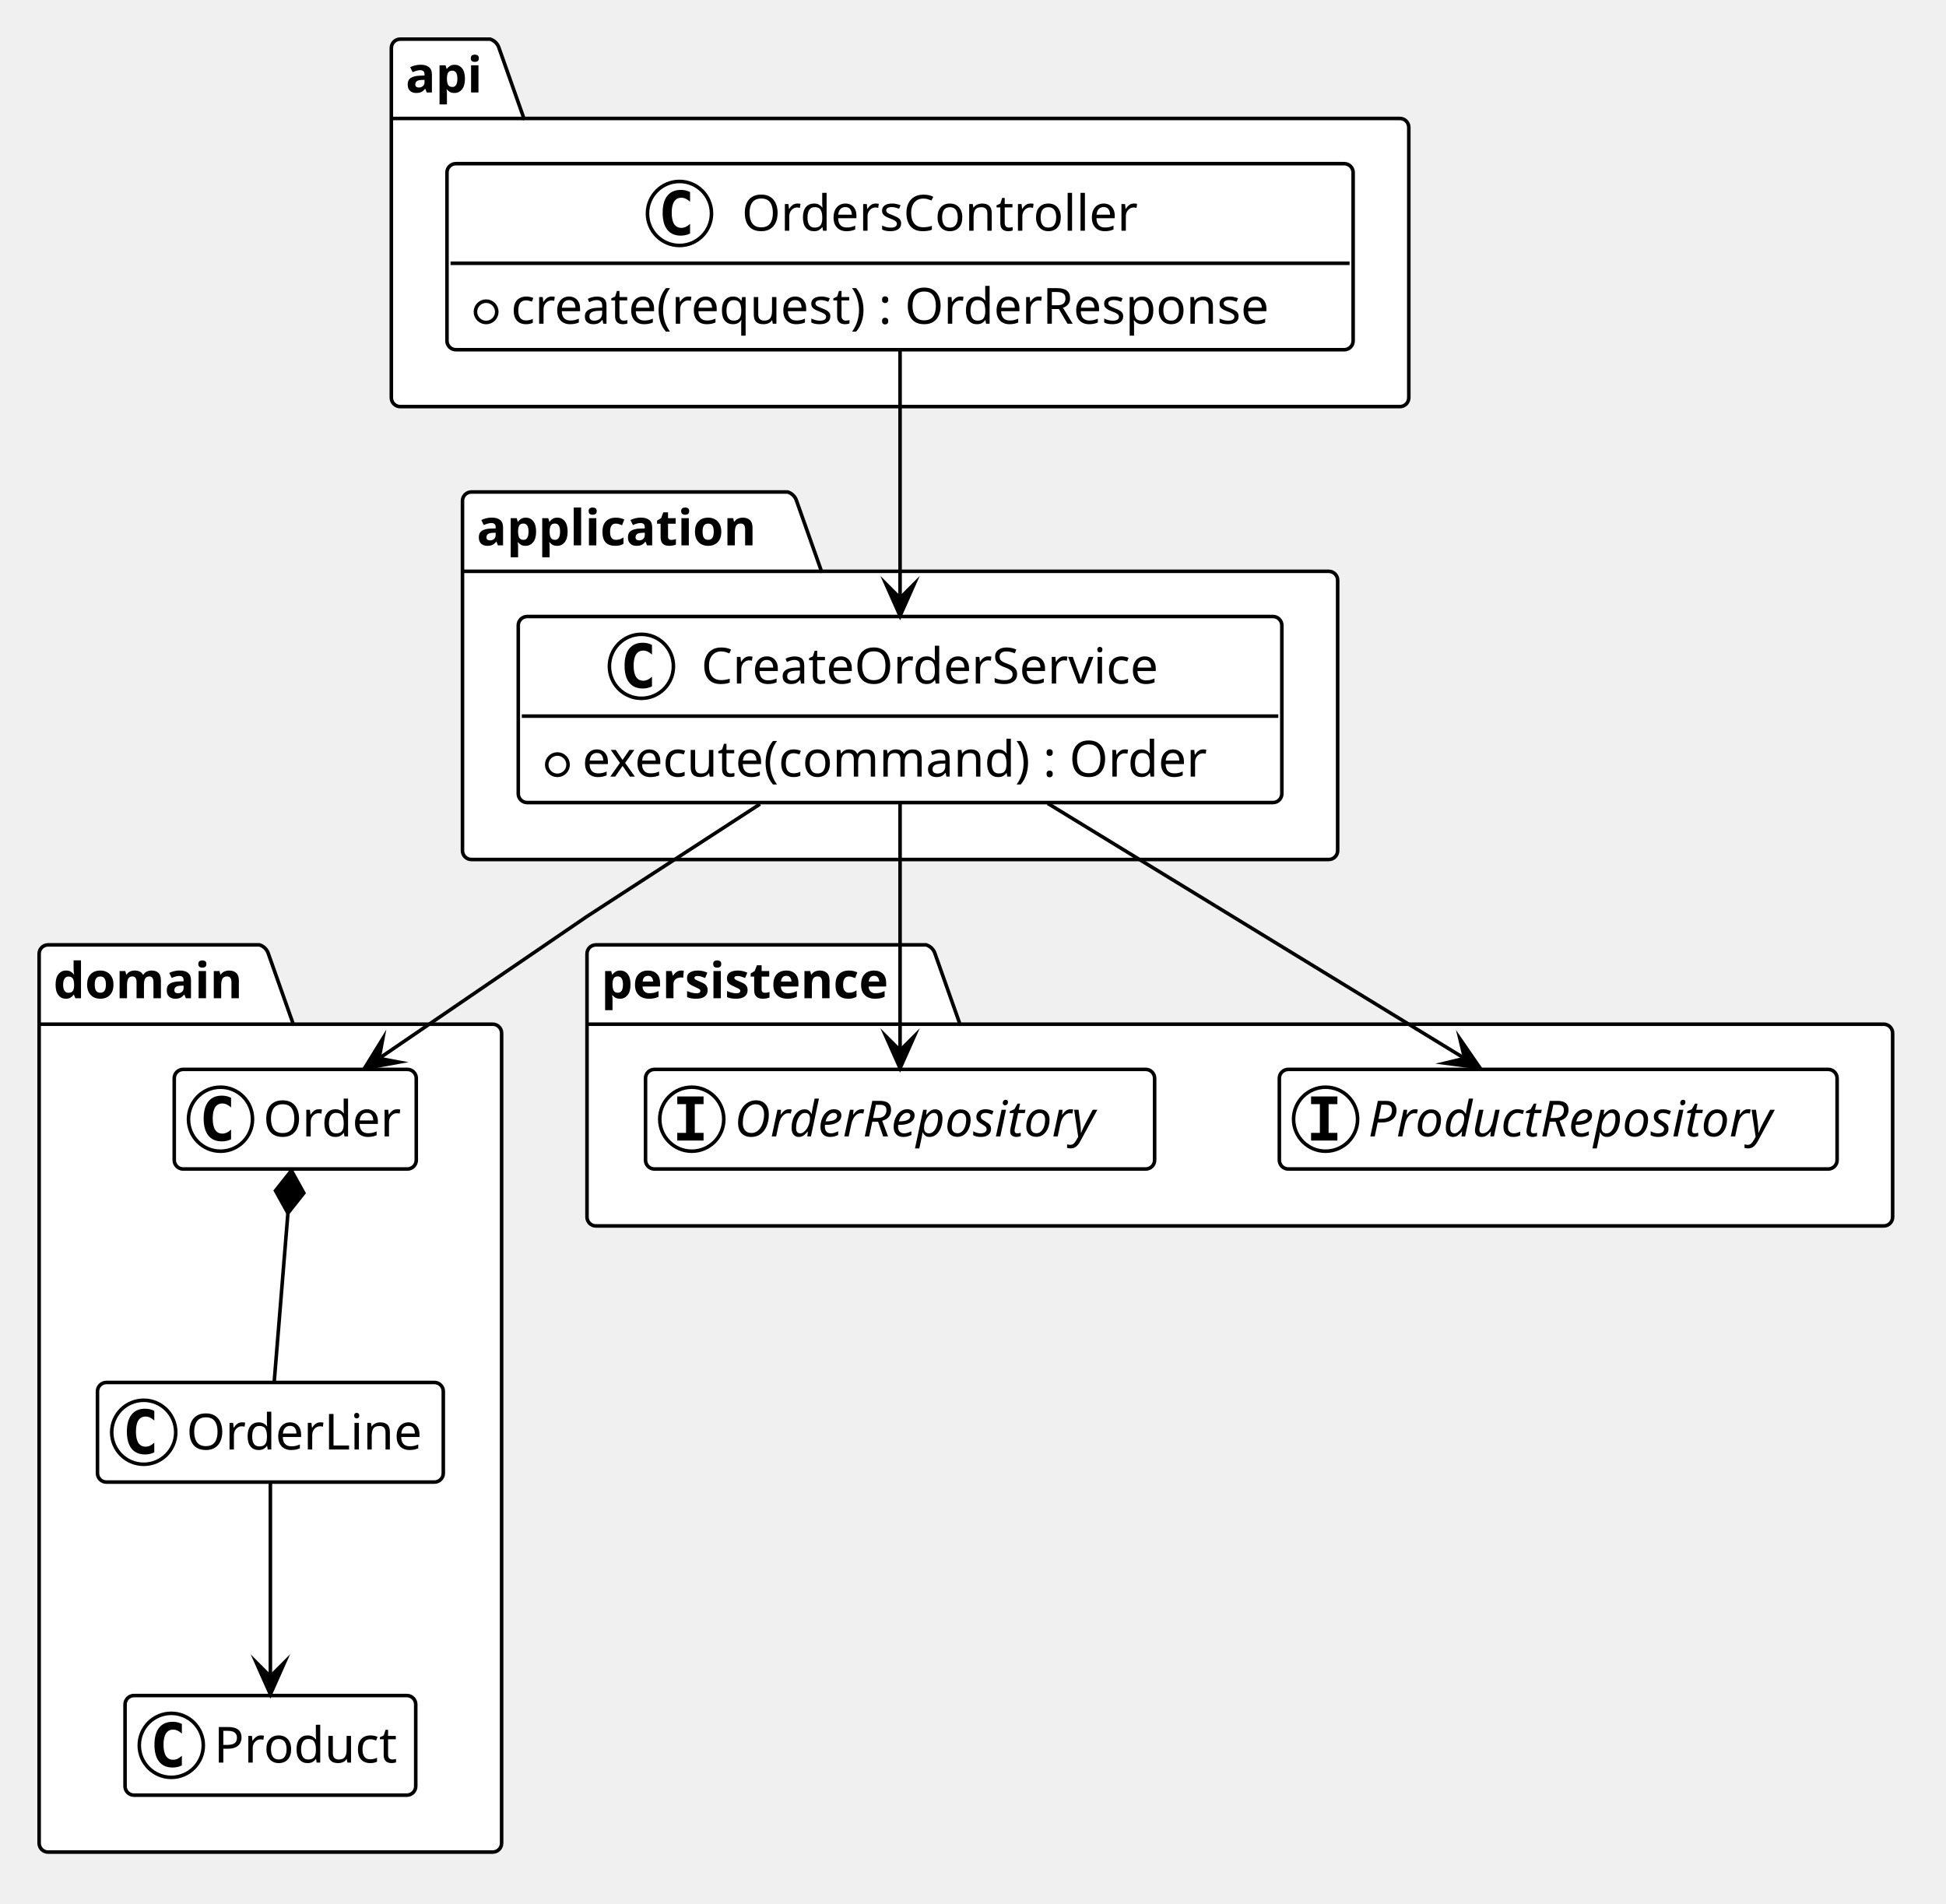
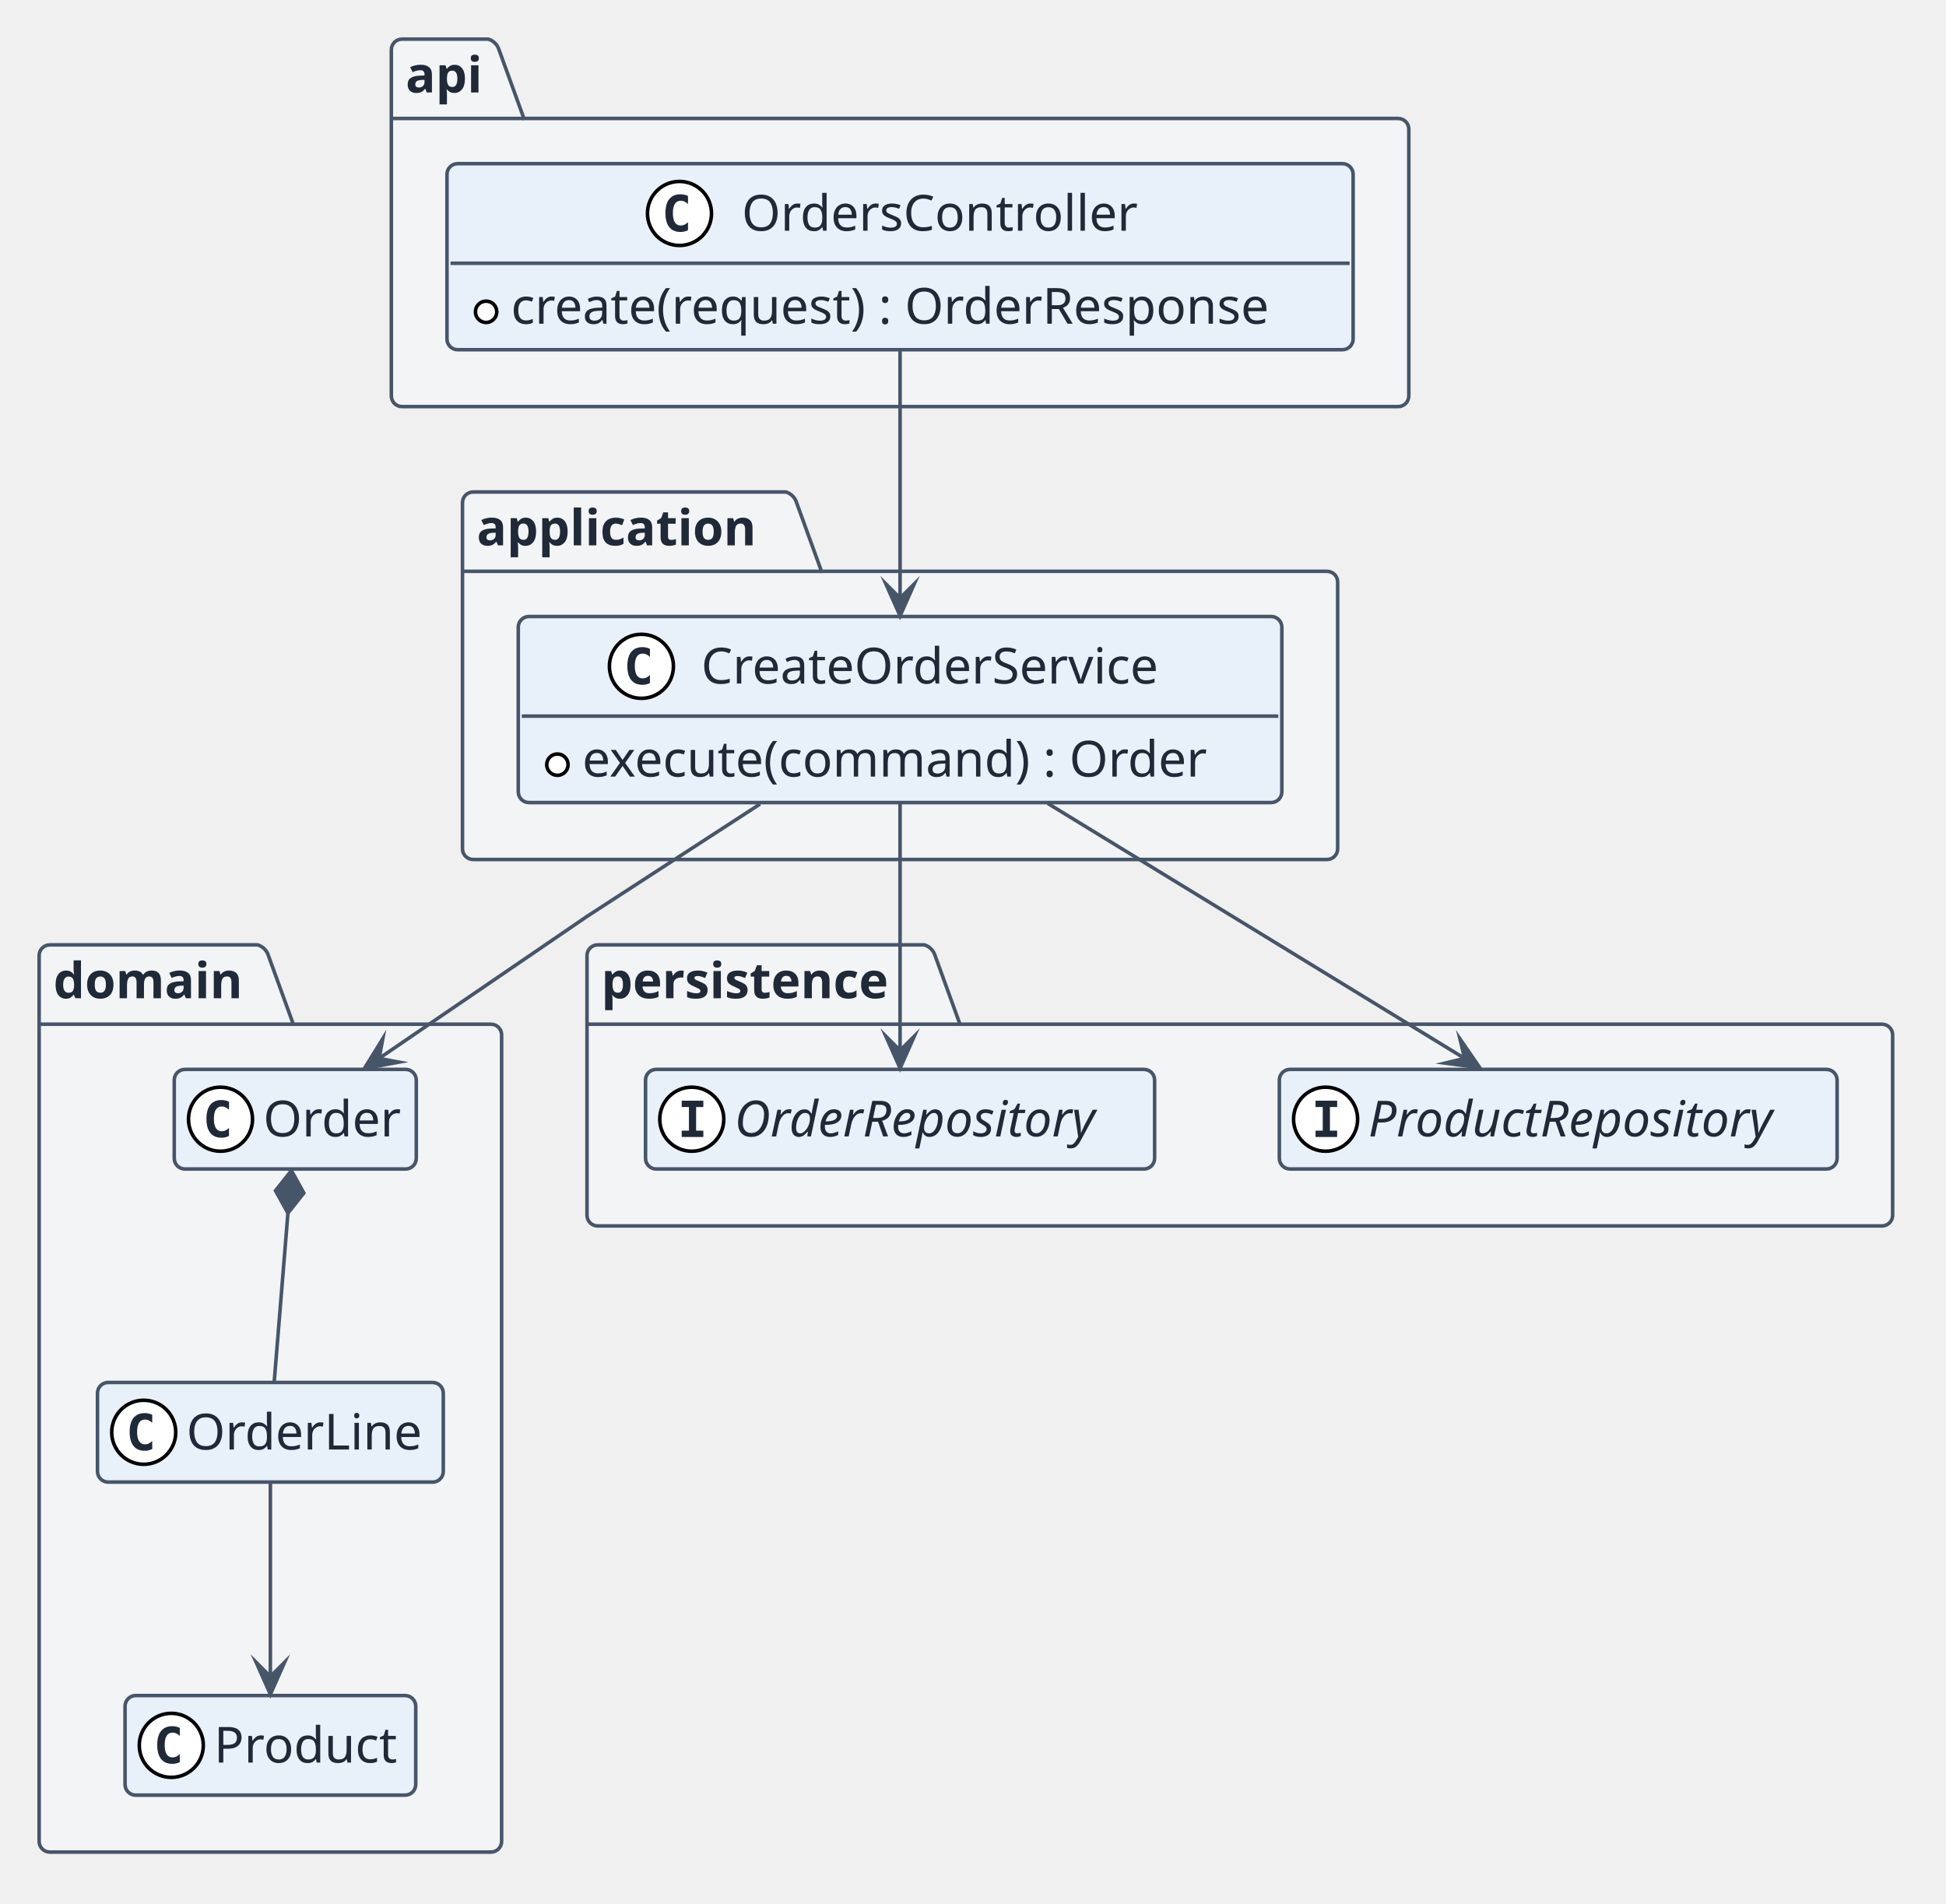
<svg xmlns="http://www.w3.org/2000/svg" version="1.1" data-diagram-type="CLASS" style="width:547px;height:535px;background:#FFFFFF;" width="547px" height="535px" viewBox="0 0 547 535" zoomAndPan="magnify" preserveAspectRatio="none" contentStyleType="text/css">
  <defs />
  <g font-family="sans-serif" lengthAdjust="spacing">
-     <g class="cluster" data-qualified-name="api" id="ent0001" data-source-line="6">
-       <path d="M112.5,11 L137.768,11 A3.75,3.75 0 0 1 140.268,13.5 L147.268,33.297 L393.5,33.297 A2.5,2.5 0 0 1 396,35.797 L396,111.79 A2.5,2.5 0 0 1 393.5,114.29 L112.5,114.29 A2.5,2.5 0 0 1 110,111.79 L110,13.5 A2.5,2.5 0 0 1 112.5,11" style="stroke:#000;stroke-width:1;" fill="#FFF" />
-       <line x1="110" y1="33.297" x2="147.268" y2="33.297" style="stroke:#000;stroke-width:1;" />
-       <text x="114" y="25.995" fill="#000" font-size="14" textLength="24.268" font-weight="700" font-family="Verdana">api</text>
+     <g class="cluster" data-qualified-name="api" id="ent0001" data-source-line="106">
+       <path d="M113,11 L137.268,11 A4.5,4.5 0 0 1 140.268,14 L147.268,33.297 L393,33.297 A3,3 0 0 1 396,36.297 L396,111.29 A3,3 0 0 1 393,114.29 L113,114.29 A3,3 0 0 1 110,111.29 L110,14 A3,3 0 0 1 113,11" style="stroke:#475569;stroke-width:1;" fill="#F3F4F6" />
+       <line x1="110" y1="33.297" x2="147.268" y2="33.297" style="stroke:#475569;stroke-width:1;" />
+       <text x="114" y="25.995" fill="#1F2937" font-size="14" textLength="24.268" font-weight="700" font-family="Verdana">api</text>
    </g>
-     <g class="cluster" data-qualified-name="application" id="ent0003" data-source-line="11">
-       <path d="M132.5,138.29 L221.41,138.29 A3.75,3.75 0 0 1 223.91,140.79 L230.91,160.587 L373.5,160.587 A2.5,2.5 0 0 1 376,163.087 L376,239.09 A2.5,2.5 0 0 1 373.5,241.59 L132.5,241.59 A2.5,2.5 0 0 1 130,239.09 L130,140.79 A2.5,2.5 0 0 1 132.5,138.29" style="stroke:#000;stroke-width:1;" fill="#FFF" />
-       <line x1="130" y1="160.587" x2="230.91" y2="160.587" style="stroke:#000;stroke-width:1;" />
-       <text x="134" y="153.285" fill="#000" font-size="14" textLength="87.91" font-weight="700" font-family="Verdana">application</text>
+     <g class="cluster" data-qualified-name="application" id="ent0003" data-source-line="111">
+       <path d="M133,138.29 L220.91,138.29 A4.5,4.5 0 0 1 223.91,141.29 L230.91,160.587 L373,160.587 A3,3 0 0 1 376,163.587 L376,238.59 A3,3 0 0 1 373,241.59 L133,241.59 A3,3 0 0 1 130,238.59 L130,141.29 A3,3 0 0 1 133,138.29" style="stroke:#475569;stroke-width:1;" fill="#F3F4F6" />
+       <line x1="130" y1="160.587" x2="230.91" y2="160.587" style="stroke:#475569;stroke-width:1;" />
+       <text x="134" y="153.285" fill="#1F2937" font-size="14" textLength="87.91" font-weight="700" font-family="Verdana">application</text>
    </g>
-     <g class="cluster" data-qualified-name="domain" id="ent0005" data-source-line="16">
-       <path d="M13.5,265.59 L72.94,265.59 A3.75,3.75 0 0 1 75.44,268.09 L82.44,287.887 L138.5,287.887 A2.5,2.5 0 0 1 141,290.387 L141,518.09 A2.5,2.5 0 0 1 138.5,520.59 L13.5,520.59 A2.5,2.5 0 0 1 11,518.09 L11,268.09 A2.5,2.5 0 0 1 13.5,265.59" style="stroke:#000;stroke-width:1;" fill="#FFF" />
-       <line x1="11" y1="287.887" x2="82.44" y2="287.887" style="stroke:#000;stroke-width:1;" />
-       <text x="15" y="280.585" fill="#000" font-size="14" textLength="58.44" font-weight="700" font-family="Verdana">domain</text>
+     <g class="cluster" data-qualified-name="domain" id="ent0005" data-source-line="116">
+       <path d="M14,265.59 L72.44,265.59 A4.5,4.5 0 0 1 75.44,268.59 L82.44,287.887 L138,287.887 A3,3 0 0 1 141,290.887 L141,517.59 A3,3 0 0 1 138,520.59 L14,520.59 A3,3 0 0 1 11,517.59 L11,268.59 A3,3 0 0 1 14,265.59" style="stroke:#475569;stroke-width:1;" fill="#F3F4F6" />
+       <line x1="11" y1="287.887" x2="82.44" y2="287.887" style="stroke:#475569;stroke-width:1;" />
+       <text x="15" y="280.585" fill="#1F2937" font-size="14" textLength="58.44" font-weight="700" font-family="Verdana">domain</text>
    </g>
-     <g class="cluster" data-qualified-name="persistence" id="ent0009" data-source-line="21">
-       <path d="M167.5,265.59 L260.334,265.59 A3.75,3.75 0 0 1 262.834,268.09 L269.834,287.887 L529.5,287.887 A2.5,2.5 0 0 1 532,290.387 L532,342.09 A2.5,2.5 0 0 1 529.5,344.59 L167.5,344.59 A2.5,2.5 0 0 1 165,342.09 L165,268.09 A2.5,2.5 0 0 1 167.5,265.59" style="stroke:#000;stroke-width:1;" fill="#FFF" />
-       <line x1="165" y1="287.887" x2="269.834" y2="287.887" style="stroke:#000;stroke-width:1;" />
-       <text x="169" y="280.585" fill="#000" font-size="14" textLength="91.834" font-weight="700" font-family="Verdana">persistence</text>
+     <g class="cluster" data-qualified-name="persistence" id="ent0009" data-source-line="121">
+       <path d="M168,265.59 L259.834,265.59 A4.5,4.5 0 0 1 262.834,268.59 L269.834,287.887 L529,287.887 A3,3 0 0 1 532,290.887 L532,341.59 A3,3 0 0 1 529,344.59 L168,344.59 A3,3 0 0 1 165,341.59 L165,268.59 A3,3 0 0 1 168,265.59" style="stroke:#475569;stroke-width:1;" fill="#F3F4F6" />
+       <line x1="165" y1="287.887" x2="269.834" y2="287.887" style="stroke:#475569;stroke-width:1;" />
+       <text x="169" y="280.585" fill="#1F2937" font-size="14" textLength="91.834" font-weight="700" font-family="Verdana">persistence</text>
    </g>
-     <g class="entity" data-qualified-name="api.OrdersController" id="ent0002" data-source-line="7">
-       <rect x="125.64" y="46" width="254.713" height="52.297" fill="#FFF" style="stroke:#000;stroke-width:1;" rx="2.5" ry="2.5" />
+     <g class="entity" data-qualified-name="api.OrdersController" id="ent0002" data-source-line="107">
+       <rect x="125.64" y="46" width="254.713" height="52.297" fill="#E8F0FA" style="stroke:#475569;stroke-width:1;" rx="3" ry="3" />
      <ellipse cx="190.997" cy="60" rx="9" ry="9" fill="#FFF" style="stroke:#000;stroke-width:1;" />
-       <path d="M193.966,65.641 Q193.388,65.938 192.747,66.078 Q192.107,66.234 191.404,66.234 Q188.904,66.234 187.576,64.594 Q186.263,62.938 186.263,59.813 Q186.263,56.688 187.576,55.031 Q188.904,53.375 191.404,53.375 Q192.107,53.375 192.747,53.531 Q193.404,53.688 193.966,53.984 L193.966,56.703 Q193.341,56.125 192.747,55.859 Q192.154,55.578 191.529,55.578 Q190.185,55.578 189.497,56.656 Q188.81,57.719 188.81,59.813 Q188.81,61.906 189.497,62.984 Q190.185,64.047 191.529,64.047 Q192.154,64.047 192.747,63.781 Q193.341,63.5 193.966,62.922 L193.966,65.641 Z " fill="#000" />
-       <text x="208.497" y="64.847" fill="#000" font-size="14" textLength="116.498" font-family="Verdana">OrdersController</text>
-       <line x1="126.64" y1="74" x2="379.353" y2="74" style="stroke:#000;stroke-width:1;" />
+       <path d="M193.388,64.703 Q192.904,64.953 192.372,65.078 Q191.857,65.203 191.279,65.203 Q189.216,65.203 188.122,63.844 Q187.044,62.484 187.044,59.906 Q187.044,57.328 188.122,55.969 Q189.216,54.609 191.279,54.609 Q191.857,54.609 192.388,54.734 Q192.919,54.859 193.388,55.094 L193.388,57.344 Q192.872,56.859 192.372,56.641 Q191.888,56.422 191.372,56.422 Q190.263,56.422 189.701,57.297 Q189.138,58.172 189.138,59.906 Q189.138,61.625 189.701,62.516 Q190.263,63.391 191.372,63.391 Q191.888,63.391 192.372,63.172 Q192.872,62.938 193.388,62.469 L193.388,64.703 Z " fill="#1F2937" />
+       <text x="208.497" y="64.847" fill="#1F2937" font-size="14" textLength="116.498" font-family="Verdana">OrdersController</text>
+       <line x1="126.64" y1="74" x2="379.353" y2="74" style="stroke:#475569;stroke-width:1;" />
      <g data-visibility-modifier="PUBLIC_METHOD">
        <ellipse cx="136.64" cy="87.648" rx="3" ry="3" fill="#FFF" style="stroke:#000;stroke-width:1;" />
      </g>
-       <text x="143.64" y="90.995" fill="#000" font-size="14" textLength="230.713" font-family="Verdana">create(request) : OrderResponse</text>
+       <text x="143.64" y="90.995" fill="#1F2937" font-size="14" textLength="230.713" font-family="Verdana">create(request) : OrderResponse</text>
    </g>
-     <g class="entity" data-qualified-name="application.CreateOrderService" id="ent0004" data-source-line="12">
-       <rect x="145.68" y="173.29" width="214.634" height="52.297" fill="#FFF" style="stroke:#000;stroke-width:1;" rx="2.5" ry="2.5" />
+     <g class="entity" data-qualified-name="application.CreateOrderService" id="ent0004" data-source-line="112">
+       <rect x="145.68" y="173.29" width="214.634" height="52.297" fill="#E8F0FA" style="stroke:#475569;stroke-width:1;" rx="3" ry="3" />
      <ellipse cx="180.296" cy="187.29" rx="9" ry="9" fill="#FFF" style="stroke:#000;stroke-width:1;" />
-       <path d="M183.265,192.931 Q182.686,193.228 182.046,193.368 Q181.405,193.524 180.702,193.524 Q178.202,193.524 176.874,191.884 Q175.561,190.228 175.561,187.103 Q175.561,183.978 176.874,182.321 Q178.202,180.665 180.702,180.665 Q181.405,180.665 182.046,180.821 Q182.702,180.978 183.265,181.274 L183.265,183.993 Q182.64,183.415 182.046,183.149 Q181.452,182.868 180.827,182.868 Q179.483,182.868 178.796,183.946 Q178.108,185.009 178.108,187.103 Q178.108,189.196 178.796,190.274 Q179.483,191.337 180.827,191.337 Q181.452,191.337 182.046,191.071 Q182.64,190.79 183.265,190.212 L183.265,192.931 Z " fill="#000" />
-       <text x="197.099" y="192.137" fill="#000" font-size="14" textLength="138.599" font-family="Verdana">CreateOrderService</text>
-       <line x1="146.68" y1="201.29" x2="359.314" y2="201.29" style="stroke:#000;stroke-width:1;" />
+       <path d="M182.686,191.993 Q182.202,192.243 181.671,192.368 Q181.155,192.493 180.577,192.493 Q178.515,192.493 177.421,191.134 Q176.343,189.774 176.343,187.196 Q176.343,184.618 177.421,183.259 Q178.515,181.899 180.577,181.899 Q181.155,181.899 181.686,182.024 Q182.218,182.149 182.686,182.384 L182.686,184.634 Q182.171,184.149 181.671,183.931 Q181.186,183.712 180.671,183.712 Q179.561,183.712 178.999,184.587 Q178.436,185.462 178.436,187.196 Q178.436,188.915 178.999,189.806 Q179.561,190.681 180.671,190.681 Q181.186,190.681 181.671,190.462 Q182.171,190.228 182.686,189.759 L182.686,191.993 Z " fill="#1F2937" />
+       <text x="197.099" y="192.137" fill="#1F2937" font-size="14" textLength="138.599" font-family="Verdana">CreateOrderService</text>
+       <line x1="146.68" y1="201.29" x2="359.314" y2="201.29" style="stroke:#475569;stroke-width:1;" />
      <g data-visibility-modifier="PUBLIC_METHOD">
        <ellipse cx="156.68" cy="214.938" rx="3" ry="3" fill="#FFF" style="stroke:#000;stroke-width:1;" />
      </g>
-       <text x="163.68" y="218.285" fill="#000" font-size="14" textLength="190.634" font-family="Verdana">execute(command) : Order</text>
+       <text x="163.68" y="218.285" fill="#1F2937" font-size="14" textLength="190.634" font-family="Verdana">execute(command) : Order</text>
    </g>
-     <g class="entity" data-qualified-name="domain.Order" id="ent0006" data-source-line="17">
-       <rect x="48.98" y="300.59" width="68.031" height="28" fill="#FFF" style="stroke:#000;stroke-width:1;" rx="2.5" ry="2.5" />
+     <g class="entity" data-qualified-name="domain.Order" id="ent0006" data-source-line="117">
+       <rect x="48.98" y="300.59" width="68.031" height="28" fill="#E8F0FA" style="stroke:#475569;stroke-width:1;" rx="3" ry="3" />
      <ellipse cx="61.98" cy="314.59" rx="9" ry="9" fill="#FFF" style="stroke:#000;stroke-width:1;" />
-       <path d="M64.949,320.231 Q64.371,320.528 63.73,320.668 Q63.089,320.824 62.386,320.824 Q59.886,320.824 58.558,319.184 Q57.246,317.528 57.246,314.403 Q57.246,311.278 58.558,309.621 Q59.886,307.965 62.386,307.965 Q63.089,307.965 63.73,308.121 Q64.386,308.278 64.949,308.574 L64.949,311.293 Q64.324,310.715 63.73,310.449 Q63.136,310.168 62.511,310.168 Q61.168,310.168 60.48,311.246 Q59.793,312.309 59.793,314.403 Q59.793,316.496 60.48,317.574 Q61.168,318.637 62.511,318.637 Q63.136,318.637 63.73,318.371 Q64.324,318.09 64.949,317.512 L64.949,320.231 Z " fill="#000" />
-       <text x="73.98" y="319.437" fill="#000" font-size="14" textLength="40.031" font-family="Verdana">Order</text>
+       <path d="M64.371,319.293 Q63.886,319.543 63.355,319.668 Q62.839,319.793 62.261,319.793 Q60.199,319.793 59.105,318.434 Q58.027,317.074 58.027,314.496 Q58.027,311.918 59.105,310.559 Q60.199,309.199 62.261,309.199 Q62.839,309.199 63.371,309.324 Q63.902,309.449 64.371,309.684 L64.371,311.934 Q63.855,311.449 63.355,311.231 Q62.871,311.012 62.355,311.012 Q61.246,311.012 60.683,311.887 Q60.121,312.762 60.121,314.496 Q60.121,316.215 60.683,317.106 Q61.246,317.981 62.355,317.981 Q62.871,317.981 63.355,317.762 Q63.855,317.528 64.371,317.059 L64.371,319.293 Z " fill="#1F2937" />
+       <text x="73.98" y="319.437" fill="#1F2937" font-size="14" textLength="40.031" font-family="Verdana">Order</text>
    </g>
-     <g class="entity" data-qualified-name="domain.OrderLine" id="ent0007" data-source-line="18">
-       <rect x="27.4" y="388.59" width="97.207" height="28" fill="#FFF" style="stroke:#000;stroke-width:1;" rx="2.5" ry="2.5" />
+     <g class="entity" data-qualified-name="domain.OrderLine" id="ent0007" data-source-line="118">
+       <rect x="27.4" y="388.59" width="97.207" height="28" fill="#E8F0FA" style="stroke:#475569;stroke-width:1;" rx="3" ry="3" />
      <ellipse cx="40.4" cy="402.59" rx="9" ry="9" fill="#FFF" style="stroke:#000;stroke-width:1;" />
-       <path d="M43.369,408.231 Q42.791,408.528 42.15,408.668 Q41.509,408.824 40.806,408.824 Q38.306,408.824 36.978,407.184 Q35.666,405.528 35.666,402.403 Q35.666,399.278 36.978,397.621 Q38.306,395.965 40.806,395.965 Q41.509,395.965 42.15,396.121 Q42.806,396.278 43.369,396.574 L43.369,399.293 Q42.744,398.715 42.15,398.449 Q41.556,398.168 40.931,398.168 Q39.588,398.168 38.9,399.246 Q38.213,400.309 38.213,402.403 Q38.213,404.496 38.9,405.574 Q39.588,406.637 40.931,406.637 Q41.556,406.637 42.15,406.371 Q42.744,406.09 43.369,405.512 L43.369,408.231 Z " fill="#000" />
-       <text x="52.4" y="407.437" fill="#000" font-size="14" textLength="69.207" font-family="Verdana">OrderLine</text>
+       <path d="M42.791,407.293 Q42.306,407.543 41.775,407.668 Q41.259,407.793 40.681,407.793 Q38.619,407.793 37.525,406.434 Q36.447,405.074 36.447,402.496 Q36.447,399.918 37.525,398.559 Q38.619,397.199 40.681,397.199 Q41.259,397.199 41.791,397.324 Q42.322,397.449 42.791,397.684 L42.791,399.934 Q42.275,399.449 41.775,399.231 Q41.291,399.012 40.775,399.012 Q39.666,399.012 39.103,399.887 Q38.541,400.762 38.541,402.496 Q38.541,404.215 39.103,405.106 Q39.666,405.981 40.775,405.981 Q41.291,405.981 41.775,405.762 Q42.275,405.528 42.791,405.059 L42.791,407.293 Z " fill="#1F2937" />
+       <text x="52.4" y="407.437" fill="#1F2937" font-size="14" textLength="69.207" font-family="Verdana">OrderLine</text>
    </g>
-     <g class="entity" data-qualified-name="domain.Product" id="ent0008" data-source-line="19">
-       <rect x="35.15" y="476.59" width="81.71" height="28" fill="#FFF" style="stroke:#000;stroke-width:1;" rx="2.5" ry="2.5" />
+     <g class="entity" data-qualified-name="domain.Product" id="ent0008" data-source-line="119">
+       <rect x="35.15" y="476.59" width="81.71" height="28" fill="#E8F0FA" style="stroke:#475569;stroke-width:1;" rx="3" ry="3" />
      <ellipse cx="48.15" cy="490.59" rx="9" ry="9" fill="#FFF" style="stroke:#000;stroke-width:1;" />
-       <path d="M51.119,496.231 Q50.541,496.528 49.9,496.668 Q49.259,496.824 48.556,496.824 Q46.056,496.824 44.728,495.184 Q43.416,493.528 43.416,490.403 Q43.416,487.278 44.728,485.621 Q46.056,483.965 48.556,483.965 Q49.259,483.965 49.9,484.121 Q50.556,484.278 51.119,484.574 L51.119,487.293 Q50.494,486.715 49.9,486.449 Q49.306,486.168 48.681,486.168 Q47.338,486.168 46.65,487.246 Q45.963,488.309 45.963,490.403 Q45.963,492.496 46.65,493.574 Q47.338,494.637 48.681,494.637 Q49.306,494.637 49.9,494.371 Q50.494,494.09 51.119,493.512 L51.119,496.231 Z " fill="#000" />
-       <text x="60.15" y="495.437" fill="#000" font-size="14" textLength="53.71" font-family="Verdana">Product</text>
+       <path d="M50.541,495.293 Q50.056,495.543 49.525,495.668 Q49.009,495.793 48.431,495.793 Q46.369,495.793 45.275,494.434 Q44.197,493.074 44.197,490.496 Q44.197,487.918 45.275,486.559 Q46.369,485.199 48.431,485.199 Q49.009,485.199 49.541,485.324 Q50.072,485.449 50.541,485.684 L50.541,487.934 Q50.025,487.449 49.525,487.231 Q49.041,487.012 48.525,487.012 Q47.416,487.012 46.853,487.887 Q46.291,488.762 46.291,490.496 Q46.291,492.215 46.853,493.106 Q47.416,493.981 48.525,493.981 Q49.041,493.981 49.525,493.762 Q50.025,493.528 50.541,493.059 L50.541,495.293 Z " fill="#1F2937" />
+       <text x="60.15" y="495.437" fill="#1F2937" font-size="14" textLength="53.71" font-family="Verdana">Product</text>
    </g>
-     <g class="entity" data-qualified-name="persistence.OrderRepository" id="ent0010" data-source-line="22">
-       <rect x="181.45" y="300.59" width="143.104" height="28" fill="#FFF" style="stroke:#000;stroke-width:1;" rx="2.5" ry="2.5" />
+     <g class="entity" data-qualified-name="persistence.OrderRepository" id="ent0010" data-source-line="122">
+       <rect x="181.45" y="300.59" width="143.104" height="28" fill="#E8F0FA" style="stroke:#475569;stroke-width:1;" rx="3" ry="3" />
      <ellipse cx="194.45" cy="314.59" rx="9" ry="9" fill="#FFF" style="stroke:#000;stroke-width:1;" />
-       <path d="M190.372,310.356 L190.372,308.199 L197.763,308.199 L197.763,310.356 L195.294,310.356 L195.294,318.434 L197.763,318.434 L197.763,320.59 L190.372,320.59 L190.372,318.434 L192.841,318.434 L192.841,310.356 L190.372,310.356 Z " fill="#000" />
-       <text x="206.45" y="319.437" fill="#000" font-size="14" textLength="115.104" font-style="italic" font-family="Verdana">OrderRepository</text>
+       <path d="M191.622,311.168 L191.622,309.387 L197.7,309.387 L197.7,311.168 L195.669,311.168 L195.669,317.809 L197.7,317.809 L197.7,319.59 L191.622,319.59 L191.622,317.809 L193.653,317.809 L193.653,311.168 L191.622,311.168 Z " fill="#1F2937" />
+       <text x="206.45" y="319.437" fill="#1F2937" font-size="14" textLength="115.104" font-style="italic" font-family="Verdana">OrderRepository</text>
    </g>
-     <g class="entity" data-qualified-name="persistence.ProductRepository" id="ent0011" data-source-line="23">
-       <rect x="359.61" y="300.59" width="156.782" height="28" fill="#FFF" style="stroke:#000;stroke-width:1;" rx="2.5" ry="2.5" />
+     <g class="entity" data-qualified-name="persistence.ProductRepository" id="ent0011" data-source-line="123">
+       <rect x="359.61" y="300.59" width="156.782" height="28" fill="#E8F0FA" style="stroke:#475569;stroke-width:1;" rx="3" ry="3" />
      <ellipse cx="372.61" cy="314.59" rx="9" ry="9" fill="#FFF" style="stroke:#000;stroke-width:1;" />
-       <path d="M368.532,310.356 L368.532,308.199 L375.923,308.199 L375.923,310.356 L373.454,310.356 L373.454,318.434 L375.923,318.434 L375.923,320.59 L368.532,320.59 L368.532,318.434 L371.001,318.434 L371.001,310.356 L368.532,310.356 Z " fill="#000" />
-       <text x="384.61" y="319.437" fill="#000" font-size="14" textLength="128.782" font-style="italic" font-family="Verdana">ProductRepository</text>
+       <path d="M369.782,311.168 L369.782,309.387 L375.86,309.387 L375.86,311.168 L373.829,311.168 L373.829,317.809 L375.86,317.809 L375.86,319.59 L369.782,319.59 L369.782,317.809 L371.813,317.809 L371.813,311.168 L369.782,311.168 Z " fill="#1F2937" />
+       <text x="384.61" y="319.437" fill="#1F2937" font-size="14" textLength="128.782" font-style="italic" font-family="Verdana">ProductRepository</text>
    </g>
-     <g class="link" data-entity-1="ent0002" data-entity-2="ent0004" id="lnk12" data-source-line="26" data-link-type="dependency">
-       <path d="M253,98.5 C253,120.24 253,146.4 253,168.12" style="stroke:#000;stroke-width:1;" fill="none" id="OrdersController-to-CreateOrderService" codeLine="26" />
-       <polygon points="253,173.12,257,164.12,253,168.12,249,164.12,253,173.12" fill="#000" style="stroke:#000;stroke-width:1;stroke-linejoin:miter;stroke-miterlimit:10;" />
+     <g class="link" data-entity-1="ent0002" data-entity-2="ent0004" id="lnk12" data-source-line="126" data-link-type="dependency">
+       <path d="M253,98.5 C253,120.24 253,146.4 253,168.12" style="stroke:#475569;stroke-width:1;" fill="none" id="OrdersController-to-CreateOrderService" codeLine="126" />
+       <polygon points="253,173.12,257,164.12,253,168.12,249,164.12,253,173.12" fill="#475569" style="stroke:#475569;stroke-width:1;stroke-linejoin:miter;stroke-miterlimit:10;" />
    </g>
-     <g class="link" data-entity-1="ent0004" data-entity-2="ent0006" id="lnk13" data-source-line="27" data-link-type="dependency">
-       <path d="M213.63,226.01 C190.2,241.22 165,257.59 165,257.59 C165,257.59 130.809,280.94 106.559,297.5" style="stroke:#000;stroke-width:1;" fill="none" id="CreateOrderService-to-Order" codeLine="27" />
-       <polygon points="102.43,300.32,112.118,298.548,106.559,297.5,107.607,291.941,102.43,300.32" fill="#000" style="stroke:#000;stroke-width:1;stroke-linejoin:miter;stroke-miterlimit:10;" />
+     <g class="link" data-entity-1="ent0004" data-entity-2="ent0006" id="lnk13" data-source-line="127" data-link-type="dependency">
+       <path d="M213.63,226.01 C190.2,241.22 165,257.59 165,257.59 C165,257.59 130.809,280.94 106.559,297.5" style="stroke:#475569;stroke-width:1;" fill="none" id="CreateOrderService-to-Order" codeLine="127" />
+       <polygon points="102.43,300.32,112.118,298.548,106.559,297.5,107.607,291.941,102.43,300.32" fill="#475569" style="stroke:#475569;stroke-width:1;stroke-linejoin:miter;stroke-miterlimit:10;" />
    </g>
-     <g class="link" data-entity-1="ent0004" data-entity-2="ent0010" id="lnk14" data-source-line="28" data-link-type="dependency">
-       <path d="M253,225.83 C253,248.9 253,277.02 253,295.27" style="stroke:#000;stroke-width:1;" fill="none" id="CreateOrderService-to-OrderRepository" codeLine="28" />
-       <polygon points="253,300.27,257,291.27,253,295.27,249,291.27,253,300.27" fill="#000" style="stroke:#000;stroke-width:1;stroke-linejoin:miter;stroke-miterlimit:10;" />
+     <g class="link" data-entity-1="ent0004" data-entity-2="ent0010" id="lnk14" data-source-line="128" data-link-type="dependency">
+       <path d="M253,225.83 C253,248.9 253,277.02 253,295.27" style="stroke:#475569;stroke-width:1;" fill="none" id="CreateOrderService-to-OrderRepository" codeLine="128" />
+       <polygon points="253,300.27,257,291.27,253,295.27,249,291.27,253,300.27" fill="#475569" style="stroke:#475569;stroke-width:1;stroke-linejoin:miter;stroke-miterlimit:10;" />
    </g>
-     <g class="link" data-entity-1="ent0004" data-entity-2="ent0011" id="lnk15" data-source-line="29" data-link-type="dependency">
-       <path d="M294.52,225.83 C332.12,248.83 381.815,279.221 411.695,297.501" style="stroke:#000;stroke-width:1;" fill="none" id="CreateOrderService-to-ProductRepository" codeLine="29" />
-       <polygon points="415.96,300.11,410.37,292.001,411.695,297.501,406.195,298.825,415.96,300.11" fill="#000" style="stroke:#000;stroke-width:1;stroke-linejoin:miter;stroke-miterlimit:10;" />
+     <g class="link" data-entity-1="ent0004" data-entity-2="ent0011" id="lnk15" data-source-line="129" data-link-type="dependency">
+       <path d="M294.52,225.83 C332.12,248.83 381.815,279.221 411.695,297.501" style="stroke:#475569;stroke-width:1;" fill="none" id="CreateOrderService-to-ProductRepository" codeLine="129" />
+       <polygon points="415.96,300.11,410.37,292.001,411.695,297.501,406.195,298.825,415.96,300.11" fill="#475569" style="stroke:#475569;stroke-width:1;stroke-linejoin:miter;stroke-miterlimit:10;" />
    </g>
-     <g class="link" data-entity-1="ent0006" data-entity-2="ent0007" id="lnk16" data-source-line="30" data-link-type="composition">
-       <path d="M80.932,340.99 C79.612,357.14 78.4,372.13 77.09,388.25" style="stroke:#000;stroke-width:1;" fill="none" id="Order-backto-OrderLine" codeLine="30" />
-       <polygon points="81.91,329.03,77.435,334.684,80.932,340.99,85.408,335.336,81.91,329.03" fill="#000" style="stroke:#000;stroke-width:1;stroke-linejoin:miter;stroke-miterlimit:10;" />
+     <g class="link" data-entity-1="ent0006" data-entity-2="ent0007" id="lnk16" data-source-line="130" data-link-type="composition">
+       <path d="M80.932,340.99 C79.612,357.14 78.4,372.13 77.09,388.25" style="stroke:#475569;stroke-width:1;" fill="none" id="Order-backto-OrderLine" codeLine="130" />
+       <polygon points="81.91,329.03,77.435,334.684,80.932,340.99,85.408,335.336,81.91,329.03" fill="#475569" style="stroke:#475569;stroke-width:1;stroke-linejoin:miter;stroke-miterlimit:10;" />
    </g>
-     <g class="link" data-entity-1="ent0007" data-entity-2="ent0008" id="lnk17" data-source-line="31" data-link-type="dependency">
-       <path d="M76,417.03 C76,433.18 76,455.13 76,471.25" style="stroke:#000;stroke-width:1;" fill="none" id="OrderLine-to-Product" codeLine="31" />
-       <polygon points="76,476.25,80,467.25,76,471.25,72,467.25,76,476.25" fill="#000" style="stroke:#000;stroke-width:1;stroke-linejoin:miter;stroke-miterlimit:10;" />
+     <g class="link" data-entity-1="ent0007" data-entity-2="ent0008" id="lnk17" data-source-line="131" data-link-type="dependency">
+       <path d="M76,417.03 C76,433.18 76,455.13 76,471.25" style="stroke:#475569;stroke-width:1;" fill="none" id="OrderLine-to-Product" codeLine="131" />
+       <polygon points="76,476.25,80,467.25,76,471.25,72,467.25,76,476.25" fill="#475569" style="stroke:#475569;stroke-width:1;stroke-linejoin:miter;stroke-miterlimit:10;" />
    </g>
  </g>
</svg>
